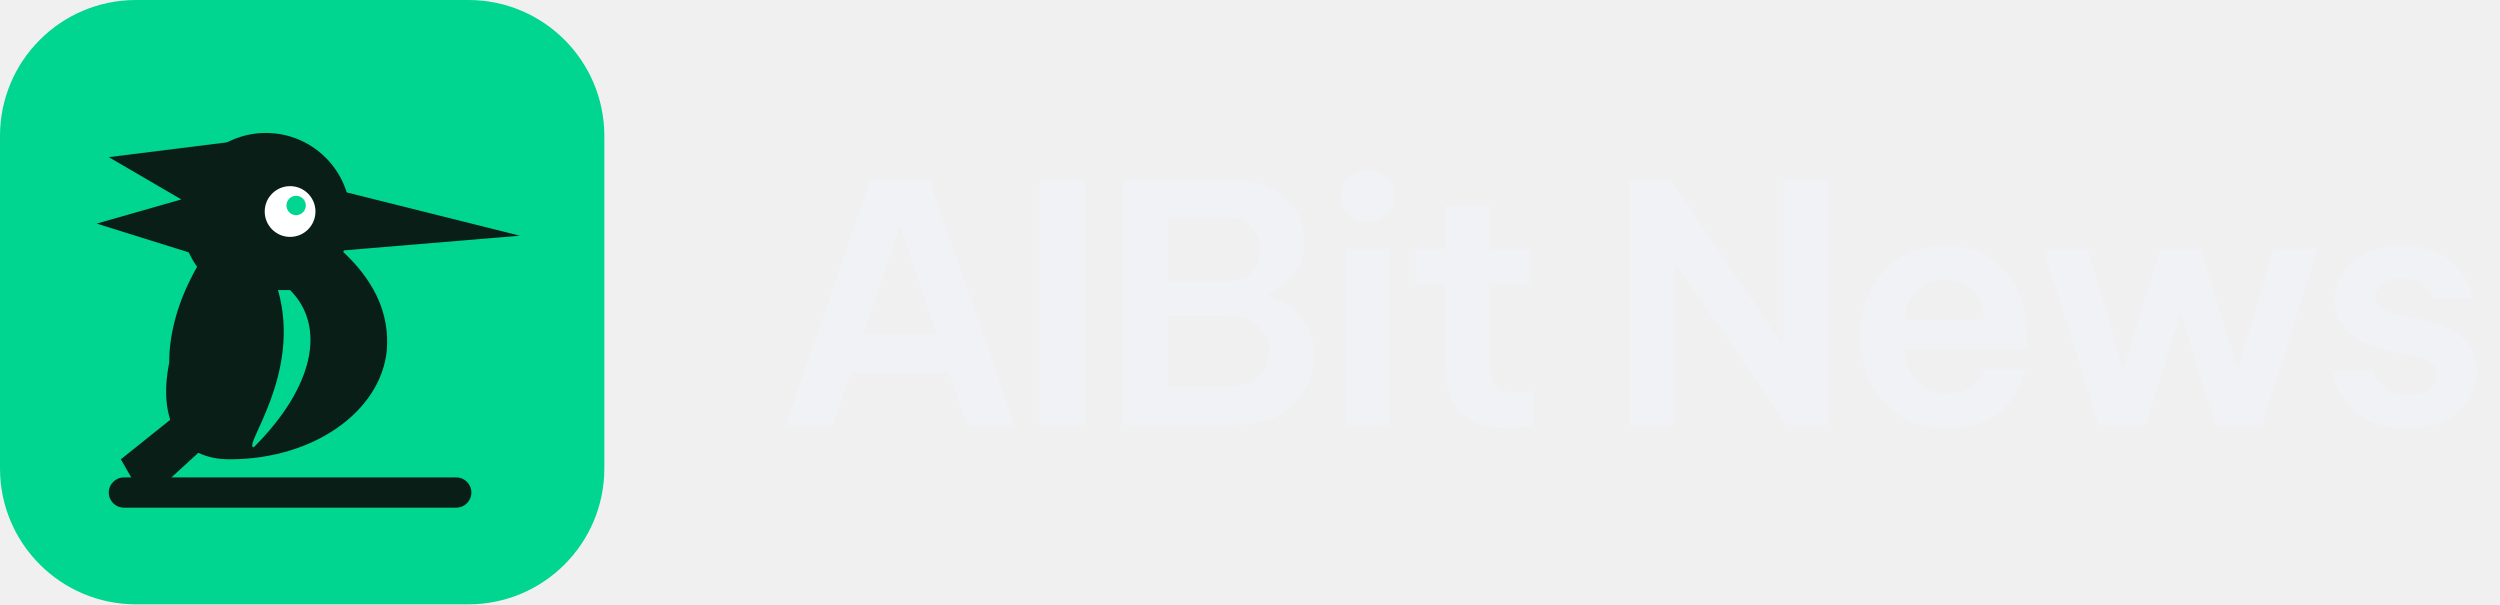
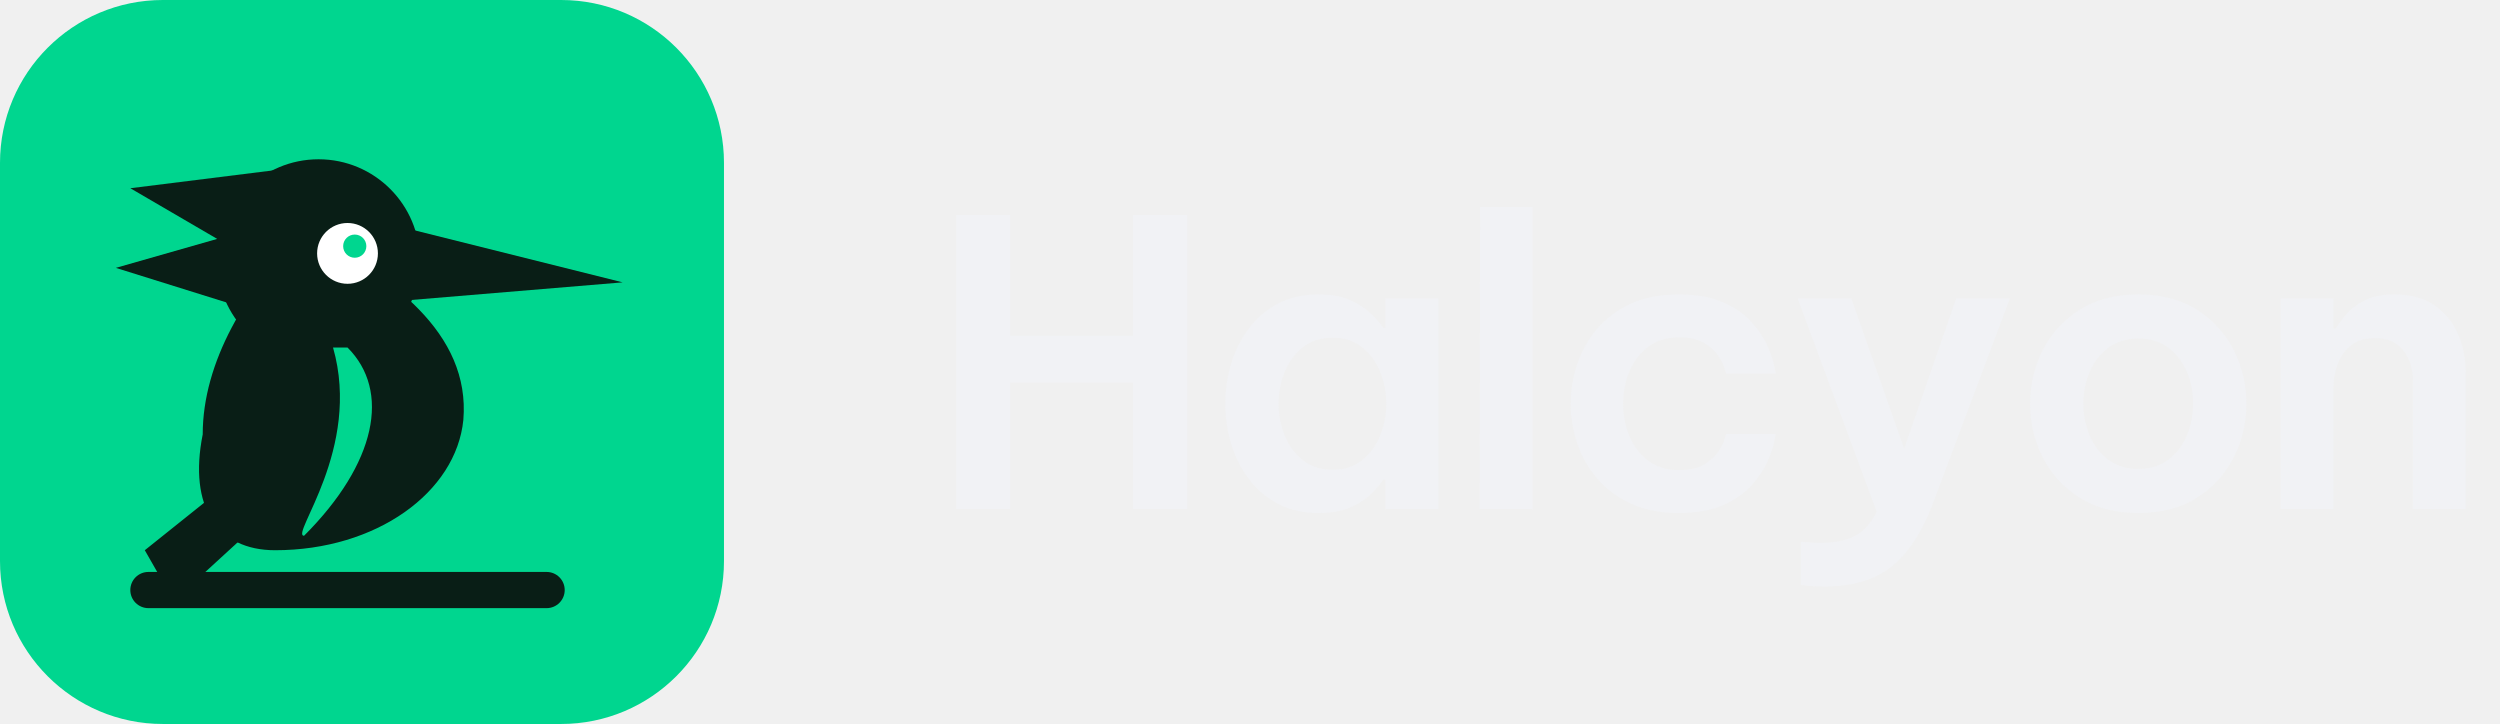
- <svg xmlns="http://www.w3.org/2000/svg" width="1059" height="256" viewBox="0 0 1059 256" role="img" aria-label="AIBit News">
+ <svg xmlns="http://www.w3.org/2000/svg" width="884" height="256" viewBox="0 0 884 256" role="img" aria-label="Halcyon">
  <defs>
    <mask id="m-a-kingfisher-emerald-dark-lk" maskUnits="userSpaceOnUse" x="0" y="0" width="256" height="256">
      <rect width="256" height="256" fill="#000" />
      <path d="M 107.52 81.92 C 138.24 97.28, 166.40 117.76, 163.84 148.48 C 161.28 174.08, 133.12 194.56, 97.28 194.56 C 76.80 194.56, 66.56 179.20, 71.68 153.60 C 71.68 128.00, 87.04 102.40, 107.52 81.92 Z" fill="#ffffff" />
      <circle cx="112.64" cy="92.16" r="35.84" fill="#ffffff" />
      <polygon points="107.52,58.88 46.08,66.56 76.80,84.48 40.96,94.72 81.92,107.52" fill="#ffffff" />
      <polygon points="128.00,76.80 220.16,99.84 128.00,107.52" fill="#ffffff" />
      <polygon points="92.16,184.32 61.44,212.48 51.20,194.56 76.80,174.08" fill="#ffffff" />
      <rect x="46.08" y="202.24" width="153.60" height="12.80" rx="6.40" fill="#ffffff" />
      <path d="M 122.88 122.88 C 138.24 138.24, 133.12 163.84, 107.52 189.44 C 102.40 189.44, 128.00 158.72, 117.76 122.88 Z" fill="#000000" />
    </mask>
  </defs>
  <rect width="256" height="256" rx="57.60" fill="#00D68F" />
  <rect width="256" height="256" fill="#091E16" mask="url(#m-a-kingfisher-emerald-dark-lk)" />
  <circle cx="122.88" cy="89.60" r="10.75" fill="#FFFFFF" />
  <circle cx="125.44" cy="87.04" r="4.10" fill="#00D68F" />
-   <path fill="#F1F2F5" d="M332.919 180.0 368.757 76.0H393.632L429.611 180.0H409.654L402.205 158.076H360.324L352.876 180.0ZM365.805 141.492H396.724L381.265 95.535ZM440.432 180.0V76.0H459.546V180.0ZM475.568 180.0V76.0H520.962Q530.941 76.0 537.968 79.514Q544.995 83.027 548.719 88.93Q552.443 94.832 552.443 101.859Q552.443 109.027 549.843 113.665Q547.243 118.303 543.659 120.903Q540.076 123.503 537.124 124.486V125.47Q540.778 126.454 545.346 129.265Q549.914 132.076 553.286 137.205Q556.659 142.335 556.659 150.486Q556.659 157.795 553.146 164.611Q549.632 171.427 542.043 175.714Q534.454 180.0 521.946 180.0ZM518.432 92.162H494.681V119.286H518.432Q526.584 119.286 530.238 115.211Q533.892 111.135 533.892 105.654Q533.892 100.314 530.238 96.238Q526.584 92.162 518.432 92.162ZM519.838 133.903H494.681V163.838H519.838Q529.114 163.838 533.33 159.341Q537.546 154.843 537.546 148.8Q537.546 142.897 533.33 138.4Q529.114 133.903 519.838 133.903ZM579.286 93.989Q574.368 93.989 571.205 90.757Q568.043 87.524 568.043 83.027Q568.043 78.53 571.205 75.297Q574.368 72.065 579.286 72.065Q584.205 72.065 587.438 75.297Q590.67 78.53 590.67 83.027Q590.67 87.524 587.438 90.757Q584.205 93.989 579.286 93.989ZM570.011 180.0V105.514H588.703V180.0ZM637.47 181.405Q629.881 181.405 624.962 179.157Q620.043 176.908 617.303 173.254Q614.562 169.6 613.438 165.243Q612.314 160.886 612.314 156.67V120.551H599.524V105.514H612.314V86.962H631.005V105.514H647.73V120.551H631.005V156.249Q631.005 166.227 642.249 166.227Q644.919 166.227 647.238 165.876Q649.557 165.524 649.557 165.524V180.141Q649.557 180.141 645.973 180.773Q642.389 181.405 637.47 181.405ZM690.173 180.0V76.0H707.6L755.384 146.551V76.0H774.357V180.0H756.93L709.146 110.714V180.0ZM824.951 181.405Q815.395 181.405 808.438 178.103Q801.481 174.8 796.914 169.249Q792.346 163.697 790.097 156.811Q787.849 149.924 787.849 142.757Q787.849 135.589 790.027 128.773Q792.205 121.957 796.632 116.335Q801.059 110.714 807.946 107.411Q814.832 104.108 824.249 104.108Q834.368 104.108 842.097 108.605Q849.827 113.103 854.184 121.746Q858.541 130.389 858.541 143.178V147.957H806.681Q807.103 155.546 811.881 161.097Q816.659 166.649 824.951 166.649Q829.73 166.649 832.822 165.103Q835.914 163.557 837.6 161.519Q839.286 159.481 839.989 158.005Q840.692 156.53 840.692 156.53H857.978Q857.978 156.53 857.276 158.989Q856.573 161.449 854.676 165.173Q852.778 168.897 849.124 172.622Q845.47 176.346 839.568 178.876Q833.665 181.405 824.951 181.405ZM806.681 135.73H840.551Q840.13 127.016 835.351 122.8Q830.573 118.584 824.108 118.584Q816.941 118.584 812.162 123.151Q807.384 127.719 806.681 135.73ZM889.038 180.0 865.708 105.514H884.4L899.297 156.67L915.178 105.514H932.184L948.065 156.67L962.962 105.514H981.654L958.184 180.0H938.368L923.751 132.638L908.995 180.0ZM1020.022 181.405Q1010.886 181.405 1004.984 178.946Q999.081 176.486 995.638 172.762Q992.195 169.038 990.508 165.384Q988.822 161.73 988.33 159.27Q987.838 156.811 987.838 156.811H1005.546Q1005.546 156.811 1006.038 158.357Q1006.53 159.903 1008.005 161.941Q1009.481 163.978 1012.573 165.524Q1015.665 167.07 1020.724 167.07Q1026.768 167.07 1029.438 164.47Q1032.108 161.87 1032.108 158.638Q1032.108 155.546 1029.789 153.649Q1027.47 151.751 1022.973 150.768L1012.714 148.659Q1006.53 147.395 1001.189 144.935Q995.849 142.476 992.476 138.189Q989.103 133.903 989.103 127.157Q989.103 117.178 996.692 110.643Q1004.281 104.108 1017.351 104.108Q1025.643 104.108 1031.054 106.357Q1036.465 108.605 1039.768 111.978Q1043.07 115.351 1044.686 118.724Q1046.303 122.097 1046.795 124.416Q1047.286 126.735 1047.286 126.735H1030.141Q1030.141 126.735 1029.719 125.4Q1029.297 124.065 1027.962 122.378Q1026.627 120.692 1024.027 119.357Q1021.427 118.022 1017.07 118.022Q1011.168 118.022 1008.708 120.551Q1006.249 123.081 1006.249 125.892Q1006.249 128.984 1008.919 130.67Q1011.589 132.357 1015.805 133.2L1025.503 135.308Q1035.903 137.416 1042.578 142.616Q1049.254 147.816 1049.254 157.654Q1049.254 164.259 1045.811 169.67Q1042.368 175.081 1035.832 178.243Q1029.297 181.405 1020.022 181.405Z" />
+   <path fill="#F1F2F5" d="M338.119 180.0V76.0H357.232V118.724H400.659V76.0H419.773V180.0H400.659V135.308H357.232V180.0ZM466.292 104.108Q473.459 104.108 478.097 106.427Q482.735 108.746 485.405 111.486Q488.076 114.227 489.059 115.914H489.903V105.514H508.595V180.0H489.903V169.6H489.059Q488.076 171.286 485.405 174.097Q482.735 176.908 478.097 179.157Q473.459 181.405 466.292 181.405Q458.0 181.405 451.816 178.103Q445.632 174.8 441.486 169.249Q437.341 163.697 435.303 156.811Q433.265 149.924 433.265 142.757Q433.265 135.589 435.303 128.703Q437.341 121.816 441.486 116.265Q445.632 110.714 451.816 107.411Q458.0 104.108 466.292 104.108ZM471.211 119.427Q464.886 119.427 460.6 122.87Q456.314 126.314 454.205 131.654Q452.097 136.995 452.097 142.757Q452.097 148.519 454.205 153.859Q456.314 159.2 460.6 162.643Q464.886 166.086 471.211 166.086Q477.535 166.086 481.751 162.643Q485.968 159.2 488.076 153.859Q490.184 148.519 490.184 142.757Q490.184 136.995 488.076 131.654Q485.968 126.314 481.751 122.87Q477.535 119.427 471.211 119.427ZM523.211 180.0 523.351 73.189H541.903V180.0ZM593.481 181.405Q583.924 181.405 576.757 178.103Q569.589 174.8 564.811 169.249Q560.032 163.697 557.714 156.811Q555.395 149.924 555.395 142.757Q555.395 135.589 557.714 128.703Q560.032 121.816 564.741 116.265Q569.449 110.714 576.616 107.411Q583.784 104.108 593.481 104.108Q603.038 104.108 609.362 106.919Q615.686 109.73 619.411 113.946Q623.135 118.162 624.962 122.308Q626.789 126.454 627.351 129.265Q627.914 132.076 627.914 132.076H610.346Q610.346 132.076 609.784 130.178Q609.222 128.281 607.535 125.751Q605.849 123.222 602.546 121.254Q599.243 119.286 593.762 119.286Q587.297 119.286 582.87 122.589Q578.443 125.892 576.195 131.232Q573.946 136.573 573.946 142.757Q573.946 148.941 576.195 154.281Q578.443 159.622 582.87 162.924Q587.297 166.227 593.762 166.227Q599.243 166.227 602.546 164.259Q605.849 162.292 607.535 159.762Q609.222 157.232 609.784 155.335Q610.346 153.438 610.346 153.438H627.914Q627.914 153.438 627.351 156.249Q626.789 159.059 624.962 163.205Q623.135 167.351 619.411 171.568Q615.686 175.784 609.362 178.595Q603.038 181.405 593.481 181.405ZM645.059 207.405Q641.405 207.405 639.086 207.124Q636.768 206.843 636.768 206.843V191.524Q636.768 191.524 638.876 191.735Q640.984 191.946 643.795 191.946Q650.962 191.946 655.67 189.627Q660.378 187.308 663.611 180.984L635.643 105.514H654.616L673.308 158.638L691.719 105.514H710.692L683.427 178.173Q677.805 193.07 668.951 200.238Q660.097 207.405 645.059 207.405ZM756.086 181.405Q743.859 181.405 735.286 175.924Q726.714 170.443 722.286 161.659Q717.859 152.876 717.859 142.757Q717.859 132.638 722.286 123.854Q726.714 115.07 735.286 109.589Q743.859 104.108 756.086 104.108Q768.454 104.108 776.957 109.589Q785.459 115.07 789.886 123.854Q794.314 132.638 794.314 142.757Q794.314 152.876 789.886 161.659Q785.459 170.443 776.957 175.924Q768.454 181.405 756.086 181.405ZM756.086 165.805Q762.411 165.805 766.697 162.573Q770.984 159.341 773.232 154.07Q775.481 148.8 775.481 142.757Q775.481 136.573 773.232 131.373Q770.984 126.173 766.697 122.941Q762.411 119.708 756.086 119.708Q749.903 119.708 745.546 122.941Q741.189 126.173 738.941 131.373Q736.692 136.573 736.692 142.757Q736.692 148.8 738.941 154.07Q741.189 159.341 745.546 162.573Q749.903 165.805 756.086 165.805ZM806.4 180.0V105.514H825.092V116.195H825.935Q827.059 114.227 829.449 111.346Q831.838 108.465 836.054 106.286Q840.27 104.108 846.735 104.108Q855.308 104.108 860.859 107.973Q866.411 111.838 869.151 118.162Q871.892 124.486 871.892 131.795V180.0H853.2V134.324Q853.2 128.281 849.827 123.924Q846.454 119.568 839.708 119.568Q834.508 119.568 831.276 122.168Q828.043 124.768 826.568 128.843Q825.092 132.919 825.092 137.416V180.0Z" />
</svg>
